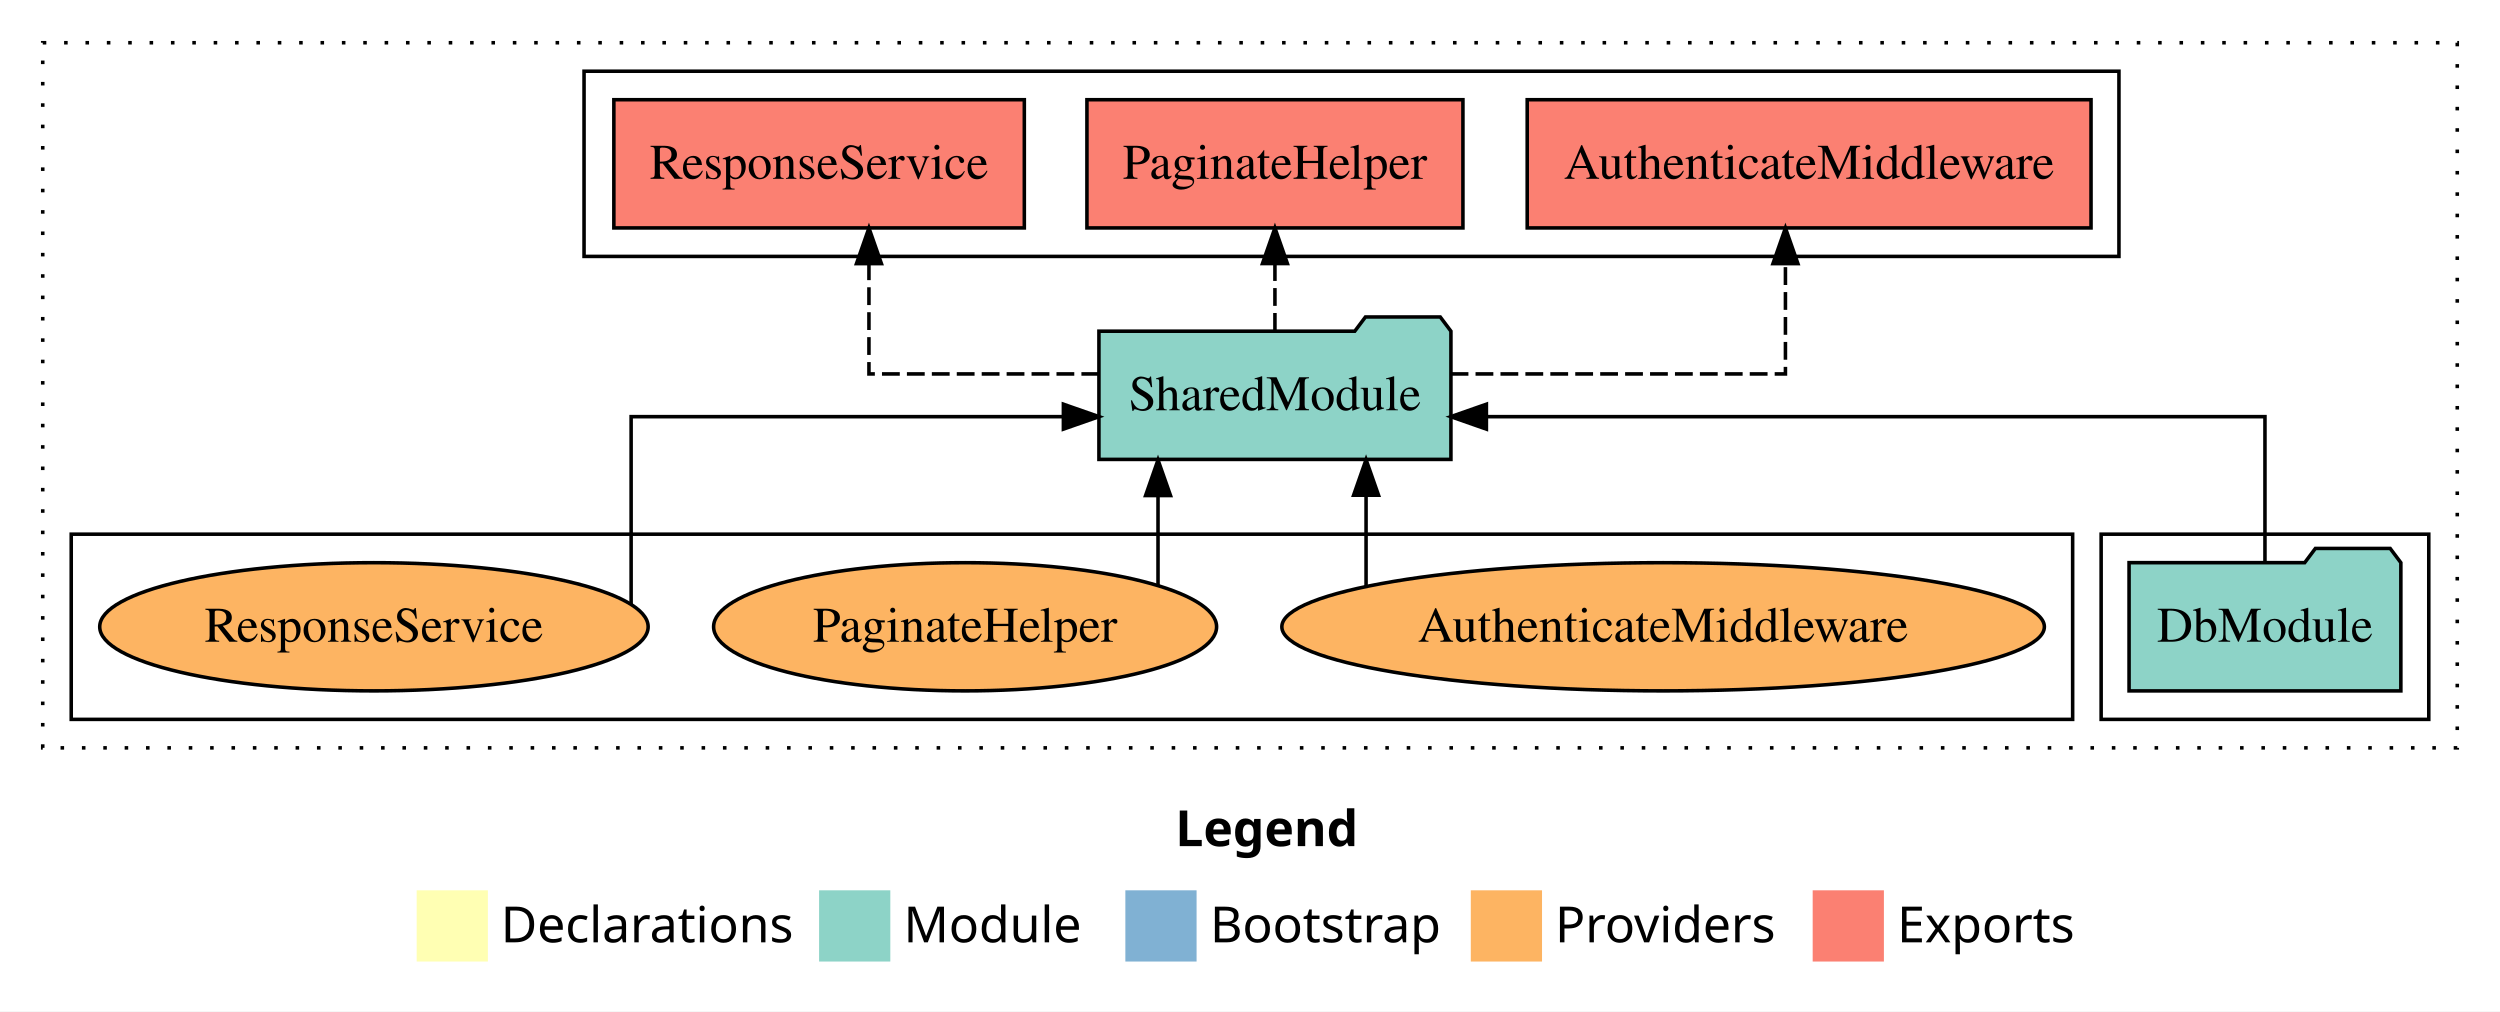
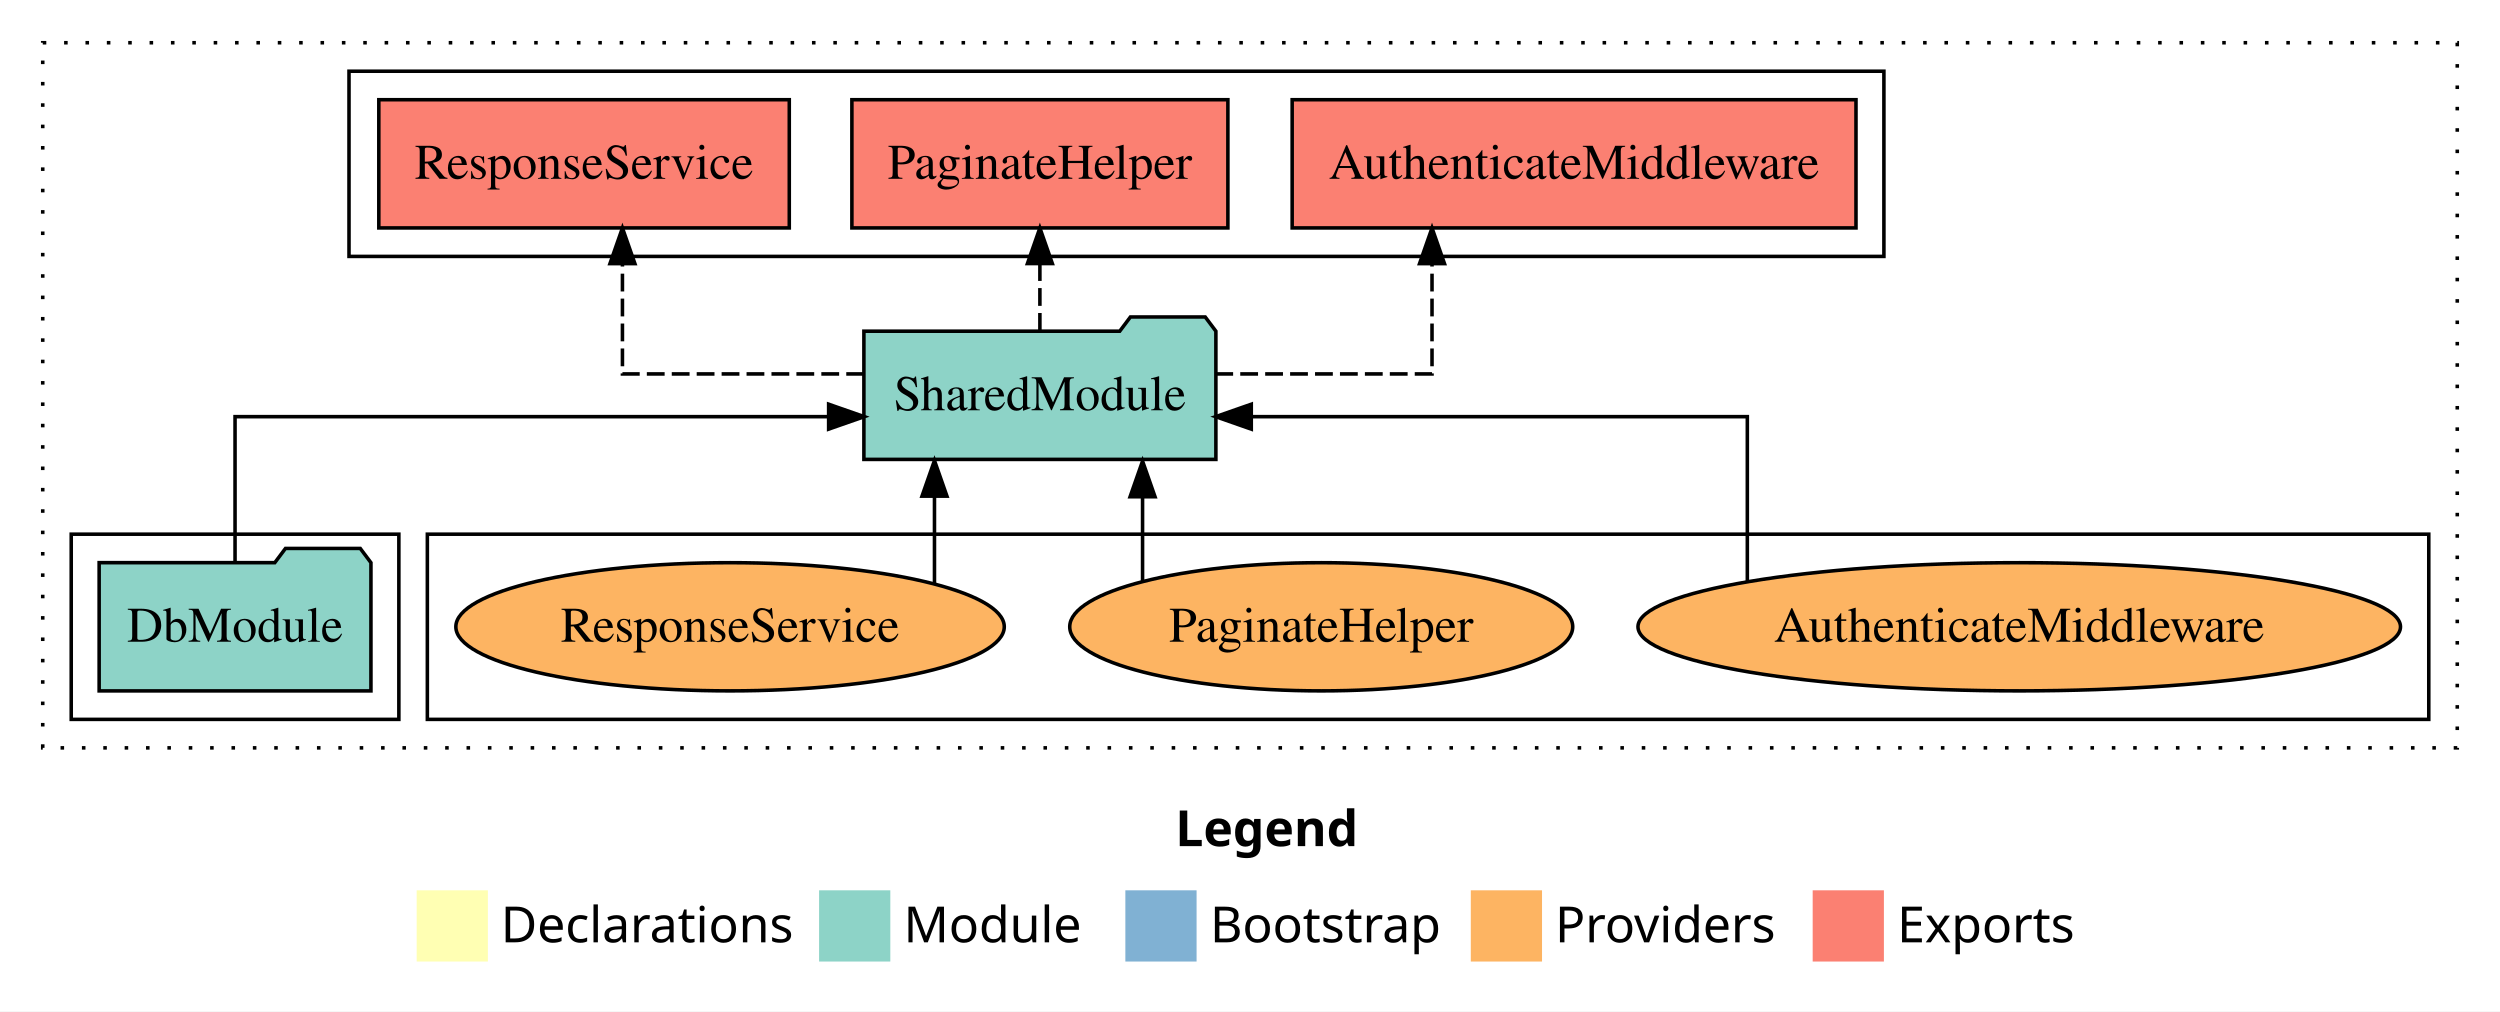
<svg xmlns="http://www.w3.org/2000/svg" width="702pt" height="284pt" viewBox="0.00 0.00 702.00 284.00">
  <g id="graph0" class="graph" transform="scale(1 1) rotate(0) translate(4 280)">
    <polygon fill="white" stroke="transparent" points="-4,4 -4,-280 698,-280 698,4 -4,4" />
    <text text-anchor="start" x="326.01" y="-42.4" font-family="Times-12" font-weight="bold" font-size="14.00">Legend</text>
    <polygon fill="#ffffb3" stroke="transparent" points="113,-10 113,-30 133,-30 133,-10 113,-10" />
    <text text-anchor="start" x="136.63" y="-15.4" font-family="Times-12" font-size="14.00">  Declarations</text>
    <polygon fill="#8dd3c7" stroke="transparent" points="226,-10 226,-30 246,-30 246,-10 226,-10" />
    <text text-anchor="start" x="249.73" y="-15.4" font-family="Times-12" font-size="14.00">  Module</text>
    <polygon fill="#80b1d3" stroke="transparent" points="312,-10 312,-30 332,-30 332,-10 312,-10" />
    <text text-anchor="start" x="335.78" y="-15.4" font-family="Times-12" font-size="14.00">  Bootstrap</text>
    <polygon fill="#fdb462" stroke="transparent" points="409,-10 409,-30 429,-30 429,-10 409,-10" />
    <text text-anchor="start" x="432.67" y="-15.4" font-family="Times-12" font-size="14.00">  Providers</text>
    <polygon fill="#fb8072" stroke="transparent" points="505,-10 505,-30 525,-30 525,-10 505,-10" />
    <text text-anchor="start" x="528.73" y="-15.4" font-family="Times-12" font-size="14.00">  Exports</text>
    <g id="clust1" class="cluster">
      <polygon fill="none" stroke="black" stroke-dasharray="1,5" points="8,-70 8,-268 686,-268 686,-70 8,-70" />
    </g>
-     <g id="clust3" class="cluster">
-       <polygon fill="none" stroke="black" points="586,-78 586,-130 678,-130 678,-78 586,-78" />
-     </g>
    <g id="clust4" class="cluster">
-       <polygon fill="none" stroke="black" points="160,-208 160,-260 591,-260 591,-208 160,-208" />
+       <polygon fill="none" stroke="black" points="94,-208 94,-260 525,-260 525,-208 94,-208" />
    </g>
    <g id="clust6" class="cluster">
-       <polygon fill="none" stroke="black" points="16,-78 16,-130 578,-130 578,-78 16,-78" />
+       <polygon fill="none" stroke="black" points="116,-78 116,-130 678,-130 678,-78 116,-78" />
+     </g>
+     <g id="clust3" class="cluster">
+       <polygon fill="none" stroke="black" points="16,-78 16,-130 108,-130 108,-78 16,-78" />
    </g>
    <g id="node1" class="node">
-       <polygon fill="#8dd3c7" stroke="black" points="670.16,-122 667.16,-126 646.16,-126 643.16,-122 593.84,-122 593.84,-86 670.16,-86 670.16,-122" />
-       <text text-anchor="middle" x="632" y="-99.8" font-family="Times,serif" font-size="14.00">DbModule</text>
+       <polygon fill="#8dd3c7" stroke="black" points="100.16,-122 97.16,-126 76.16,-126 73.16,-122 23.84,-122 23.84,-86 100.16,-86 100.16,-122" />
+       <text text-anchor="middle" x="62" y="-99.8" font-family="Times,serif" font-size="14.00">DbModule</text>
    </g>
    <g id="node2" class="node">
-       <polygon fill="#8dd3c7" stroke="black" points="403.42,-187 400.42,-191 379.42,-191 376.42,-187 304.58,-187 304.58,-151 403.42,-151 403.42,-187" />
-       <text text-anchor="middle" x="354" y="-164.8" font-family="Times,serif" font-size="14.00">SharedModule</text>
+       <polygon fill="#8dd3c7" stroke="black" points="337.42,-187 334.42,-191 313.42,-191 310.42,-187 238.58,-187 238.58,-151 337.42,-151 337.42,-187" />
+       <text text-anchor="middle" x="288" y="-164.8" font-family="Times,serif" font-size="14.00">SharedModule</text>
    </g>
    <g id="edge1" class="edge">
-       <path fill="none" stroke="black" d="M632,-122.02C632,-139.37 632,-163 632,-163 632,-163 413.38,-163 413.38,-163" />
-       <polygon fill="black" stroke="black" points="413.38,-159.5 403.38,-163 413.38,-166.5 413.38,-159.5" />
+       <path fill="none" stroke="black" d="M62,-122.02C62,-139.37 62,-163 62,-163 62,-163 228.68,-163 228.68,-163" />
+       <polygon fill="black" stroke="black" points="228.68,-166.5 238.68,-163 228.68,-159.5 228.68,-166.5" />
    </g>
    <g id="node3" class="node">
-       <polygon fill="#fb8072" stroke="black" points="583.16,-252 424.84,-252 424.84,-216 583.16,-216 583.16,-252" />
-       <text text-anchor="middle" x="504" y="-229.8" font-family="Times,serif" font-size="14.00">AuthenticateMiddleware </text>
+       <polygon fill="#fb8072" stroke="black" points="517.16,-252 358.84,-252 358.84,-216 517.16,-216 517.16,-252" />
+       <text text-anchor="middle" x="438" y="-229.8" font-family="Times,serif" font-size="14.00">AuthenticateMiddleware </text>
    </g>
    <g id="edge2" class="edge">
-       <path fill="none" stroke="black" stroke-dasharray="5,2" d="M403.33,-175C444.8,-175 497.35,-175 497.35,-175 497.35,-175 497.35,-205.98 497.35,-205.98" />
-       <polygon fill="black" stroke="black" points="493.85,-205.98 497.35,-215.98 500.85,-205.98 493.85,-205.98" />
+       <path fill="none" stroke="black" stroke-dasharray="5,2" d="M337.26,-175C366.58,-175 398.11,-175 398.11,-175 398.11,-175 398.11,-205.98 398.11,-205.98" />
+       <polygon fill="black" stroke="black" points="394.61,-205.98 398.11,-215.98 401.61,-205.98 394.61,-205.98" />
    </g>
    <g id="node4" class="node">
-       <polygon fill="#fb8072" stroke="black" points="406.79,-252 301.21,-252 301.21,-216 406.79,-216 406.79,-252" />
-       <text text-anchor="middle" x="354" y="-229.8" font-family="Times,serif" font-size="14.00">PaginateHelper </text>
+       <polygon fill="#fb8072" stroke="black" points="340.79,-252 235.21,-252 235.21,-216 340.79,-216 340.79,-252" />
+       <text text-anchor="middle" x="288" y="-229.8" font-family="Times,serif" font-size="14.00">PaginateHelper </text>
    </g>
    <g id="edge3" class="edge">
-       <path fill="none" stroke="black" stroke-dasharray="5,2" d="M354,-187.11C354,-187.11 354,-205.99 354,-205.99" />
-       <polygon fill="black" stroke="black" points="350.5,-205.99 354,-215.99 357.5,-205.99 350.5,-205.99" />
+       <path fill="none" stroke="black" stroke-dasharray="5,2" d="M288,-187.11C288,-187.11 288,-205.99 288,-205.99" />
+       <polygon fill="black" stroke="black" points="284.5,-205.99 288,-215.99 291.5,-205.99 284.5,-205.99" />
    </g>
    <g id="node5" class="node">
-       <polygon fill="#fb8072" stroke="black" points="283.63,-252 168.37,-252 168.37,-216 283.63,-216 283.63,-252" />
-       <text text-anchor="middle" x="226" y="-229.8" font-family="Times,serif" font-size="14.00">ResponseService </text>
+       <polygon fill="#fb8072" stroke="black" points="217.63,-252 102.37,-252 102.37,-216 217.63,-216 217.63,-252" />
+       <text text-anchor="middle" x="160" y="-229.8" font-family="Times,serif" font-size="14.00">ResponseService </text>
    </g>
    <g id="edge4" class="edge">
-       <path fill="none" stroke="black" stroke-dasharray="5,2" d="M304.66,-175C273.85,-175 240,-175 240,-175 240,-175 240,-205.98 240,-205.98" />
-       <polygon fill="black" stroke="black" points="236.5,-205.98 240,-215.98 243.5,-205.98 236.5,-205.98" />
+       <path fill="none" stroke="black" stroke-dasharray="5,2" d="M238.63,-175C206.59,-175 170.78,-175 170.78,-175 170.78,-175 170.78,-205.98 170.78,-205.98" />
+       <polygon fill="black" stroke="black" points="167.28,-205.98 170.78,-215.98 174.28,-205.98 167.28,-205.98" />
    </g>
    <g id="node6" class="node">
-       <ellipse fill="#fdb462" stroke="black" cx="463" cy="-104" rx="107.06" ry="18" />
-       <text text-anchor="middle" x="463" y="-99.8" font-family="Times,serif" font-size="14.00">AuthenticateMiddleware</text>
+       <ellipse fill="#fdb462" stroke="black" cx="563" cy="-104" rx="107.06" ry="18" />
+       <text text-anchor="middle" x="563" y="-99.8" font-family="Times,serif" font-size="14.00">AuthenticateMiddleware</text>
    </g>
    <g id="edge5" class="edge">
-       <path fill="none" stroke="black" d="M379.59,-115.32C379.59,-115.32 379.59,-140.94 379.59,-140.94" />
-       <polygon fill="black" stroke="black" points="376.09,-140.94 379.59,-150.94 383.09,-140.94 376.09,-140.94" />
+       <path fill="none" stroke="black" d="M486.65,-116.8C486.65,-134.15 486.65,-163 486.65,-163 486.65,-163 347.36,-163 347.36,-163" />
+       <polygon fill="black" stroke="black" points="347.36,-159.5 337.36,-163 347.36,-166.5 347.36,-159.5" />
    </g>
    <g id="node7" class="node">
-       <ellipse fill="#fdb462" stroke="black" cx="267" cy="-104" rx="70.62" ry="18" />
-       <text text-anchor="middle" x="267" y="-99.8" font-family="Times,serif" font-size="14.00">PaginateHelper</text>
+       <ellipse fill="#fdb462" stroke="black" cx="367" cy="-104" rx="70.62" ry="18" />
+       <text text-anchor="middle" x="367" y="-99.8" font-family="Times,serif" font-size="14.00">PaginateHelper</text>
    </g>
    <g id="edge6" class="edge">
-       <path fill="none" stroke="black" d="M321.17,-115.62C321.17,-115.62 321.17,-140.85 321.17,-140.85" />
-       <polygon fill="black" stroke="black" points="317.68,-140.85 321.17,-150.85 324.68,-140.85 317.68,-140.85" />
+       <path fill="none" stroke="black" d="M316.83,-116.84C316.83,-116.84 316.83,-140.52 316.83,-140.52" />
+       <polygon fill="black" stroke="black" points="313.33,-140.52 316.83,-150.52 320.33,-140.52 313.33,-140.52" />
    </g>
    <g id="node8" class="node">
-       <ellipse fill="#fdb462" stroke="black" cx="101" cy="-104" rx="77" ry="18" />
-       <text text-anchor="middle" x="101" y="-99.8" font-family="Times,serif" font-size="14.00">ResponseService</text>
+       <ellipse fill="#fdb462" stroke="black" cx="201" cy="-104" rx="77" ry="18" />
+       <text text-anchor="middle" x="201" y="-99.8" font-family="Times,serif" font-size="14.00">ResponseService</text>
    </g>
    <g id="edge7" class="edge">
-       <path fill="none" stroke="black" d="M173.22,-110.31C173.22,-125.53 173.22,-163 173.22,-163 173.22,-163 294.6,-163 294.6,-163" />
-       <polygon fill="black" stroke="black" points="294.6,-166.5 304.6,-163 294.6,-159.5 294.6,-166.5" />
+       <path fill="none" stroke="black" d="M258.4,-116.23C258.4,-116.23 258.4,-140.68 258.4,-140.68" />
+       <polygon fill="black" stroke="black" points="254.9,-140.68 258.4,-150.68 261.9,-140.68 254.9,-140.68" />
    </g>
  </g>
</svg>
